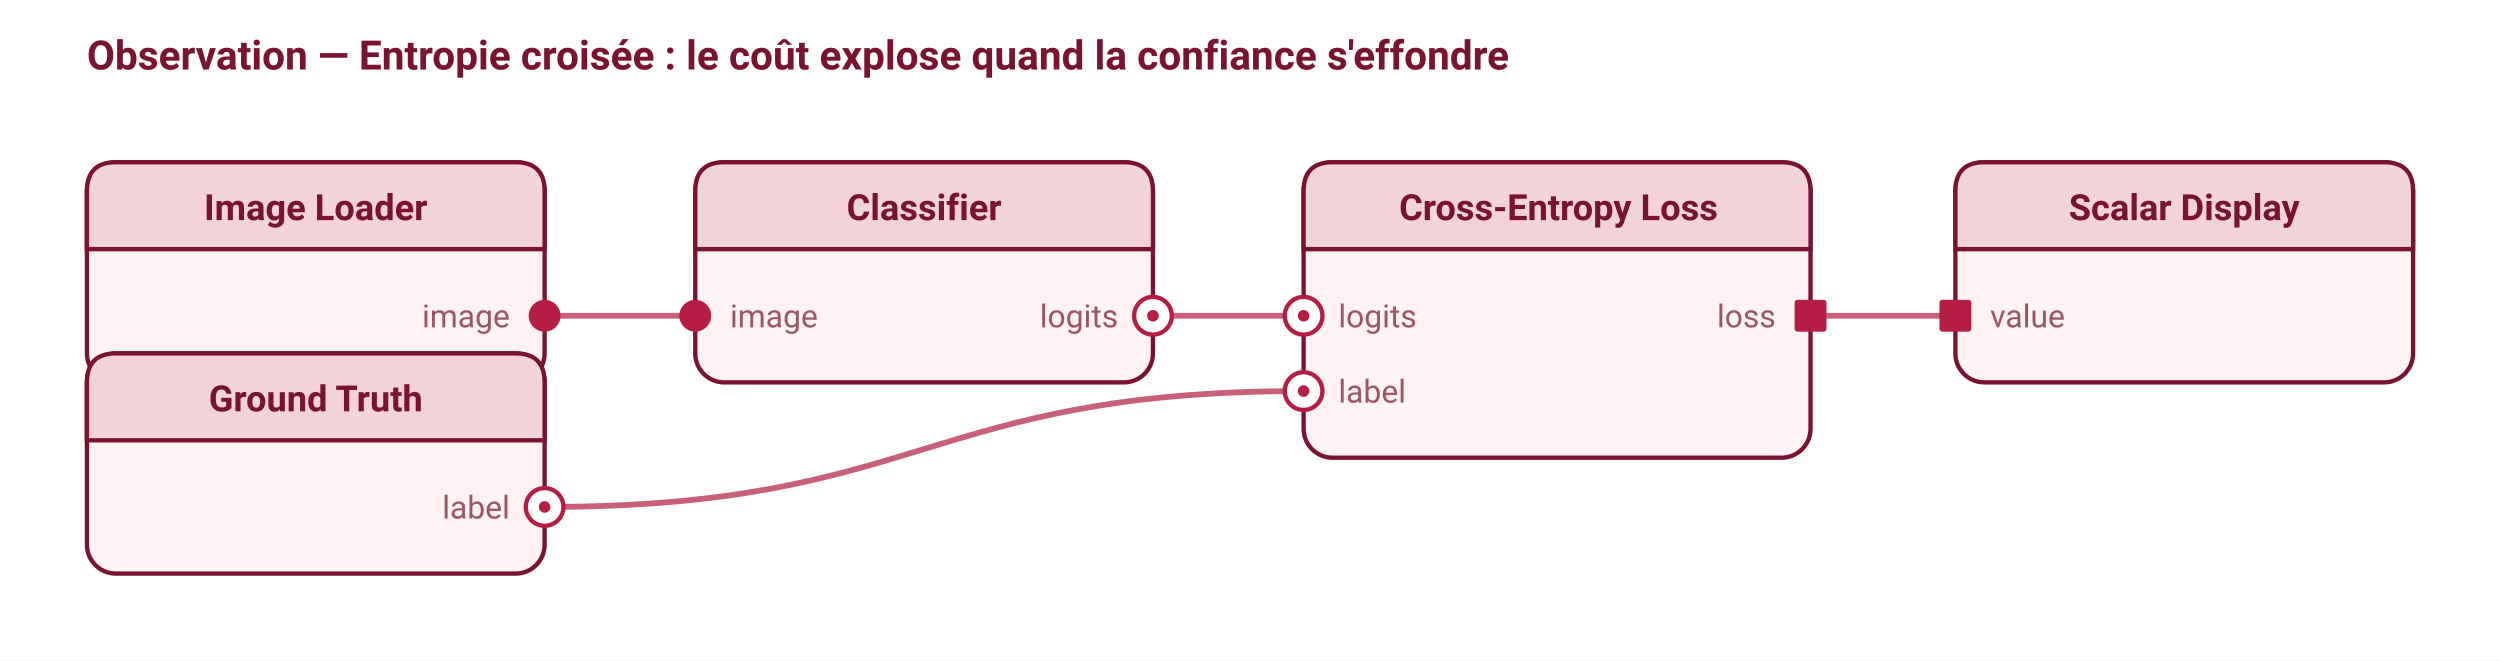
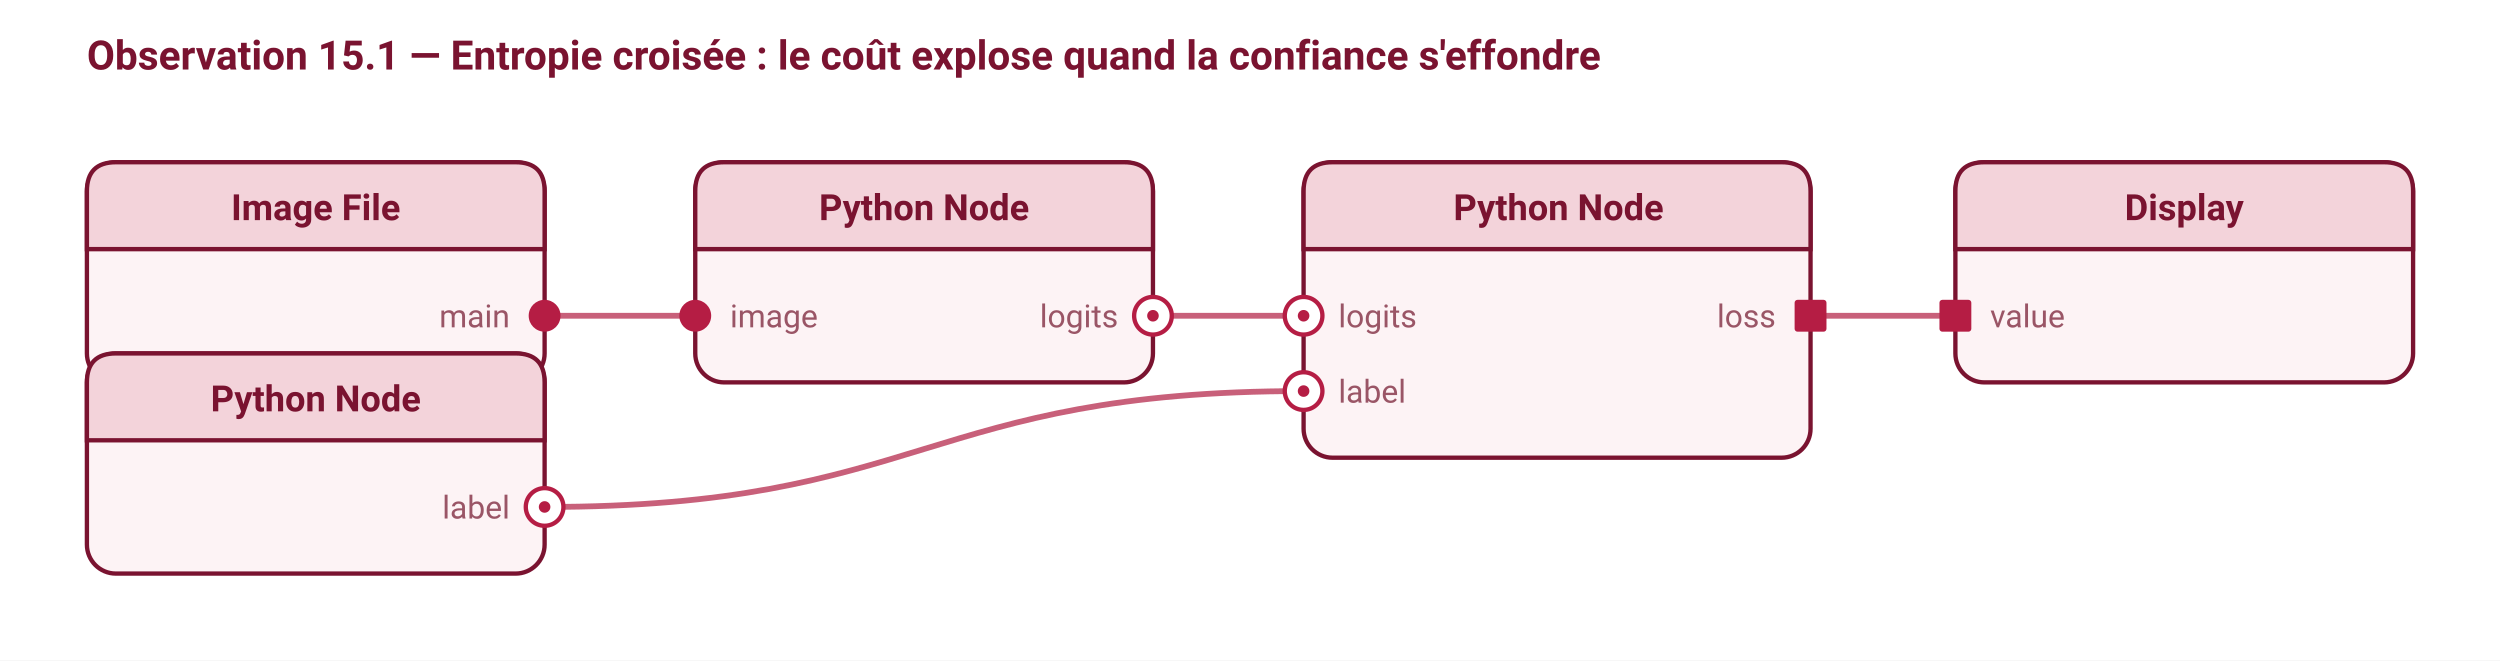
<svg xmlns="http://www.w3.org/2000/svg" viewBox="-30 -56 863 228" width="863" height="228" font-family="ui-sans-serif, -apple-system, 'Segoe UI', Roboto, sans-serif">
  <rect x="-30" y="-56" width="863" height="228" fill="#ffffff" />
-   <text x="0" y="-32" font-size="14" font-weight="600" fill="#7a1330">Observation — Entropie croisée : le coût explose quand la confiance s'effondre</text>
+   <text x="0" y="-32" font-size="14" font-weight="600" fill="#7a1330">Observation 15.1 — Entropie croisée : le coût explose quand la confiance s'effondre</text>
  <path d="M158.0,53.0 C184.0,53.0 184.0,53.0 210.0,53.0" fill="none" stroke="#c8607a" stroke-width="2" stroke-linecap="round" />
  <path d="M368.0,53.0 C394.0,53.0 394.0,53.0 420.0,53.0" fill="none" stroke="#c8607a" stroke-width="2" stroke-linecap="round" />
  <path d="M158.0,119.0 C289.0,119.0 289.0,79.0 420.0,79.0" fill="none" stroke="#c8607a" stroke-width="2" stroke-linecap="round" />
  <path d="M595.0,53.0 C620.0,53.0 620.0,53.0 645.0,53.0" fill="none" stroke="#c8607a" stroke-width="2" stroke-linecap="round" />
  <rect x="0" y="0" width="158" height="76" rx="10" fill="#fdf3f5" stroke="#7a1330" stroke-width="1.5" />
  <path d="M0,30 L0,10 Q0,0 10,0 L148,0 Q158,0 158,10 L158,30 Z" fill="#f3d3da" stroke="#7a1330" stroke-width="1.5" />
-   <text x="79" y="20" font-size="12.5" font-weight="600" text-anchor="middle" fill="#7a1330">Image Loader</text>
+   <text x="79" y="20" font-size="12.5" font-weight="600" text-anchor="middle" fill="#7a1330">Image File</text>
  <circle cx="158.0" cy="53.0" r="5.5" fill="#b51d44" />
-   <text x="146" y="57" font-size="11" text-anchor="end" fill="#9a5566">image</text>
+   <text x="146" y="57" font-size="11" text-anchor="end" fill="#9a5566">main</text>
  <rect x="0" y="66" width="158" height="76" rx="10" fill="#fdf3f5" stroke="#7a1330" stroke-width="1.5" />
  <path d="M0,96 L0,76 Q0,66 10,66 L148,66 Q158,66 158,76 L158,96 Z" fill="#f3d3da" stroke="#7a1330" stroke-width="1.5" />
-   <text x="79" y="86" font-size="12.5" font-weight="600" text-anchor="middle" fill="#7a1330">Ground Truth</text>
+   <text x="79" y="86" font-size="12.5" font-weight="600" text-anchor="middle" fill="#7a1330">Python Node</text>
  <circle cx="158.0" cy="119.0" r="6.5" fill="#ffffff" stroke="#b51d44" stroke-width="1.5" />
  <circle cx="158.0" cy="119.0" r="2" fill="#b51d44" />
  <text x="146" y="123" font-size="11" text-anchor="end" fill="#9a5566">label</text>
  <rect x="210" y="0" width="158" height="76" rx="10" fill="#fdf3f5" stroke="#7a1330" stroke-width="1.5" />
  <path d="M210,30 L210,10 Q210,0 220,0 L358,0 Q368,0 368,10 L368,30 Z" fill="#f3d3da" stroke="#7a1330" stroke-width="1.5" />
-   <text x="289" y="20" font-size="12.5" font-weight="600" text-anchor="middle" fill="#7a1330">Classifier</text>
+   <text x="289" y="20" font-size="12.5" font-weight="600" text-anchor="middle" fill="#7a1330">Python Node</text>
  <circle cx="210.0" cy="53.0" r="5.5" fill="#b51d44" />
  <text x="222" y="57" font-size="11" fill="#9a5566">image</text>
  <circle cx="368.0" cy="53.0" r="6.5" fill="#ffffff" stroke="#b51d44" stroke-width="1.5" />
  <circle cx="368.0" cy="53.0" r="2" fill="#b51d44" />
  <text x="356" y="57" font-size="11" text-anchor="end" fill="#9a5566">logits</text>
  <rect x="420" y="0" width="175" height="102" rx="10" fill="#fdf3f5" stroke="#7a1330" stroke-width="1.5" />
  <path d="M420,30 L420,10 Q420,0 430,0 L585,0 Q595,0 595,10 L595,30 Z" fill="#f3d3da" stroke="#7a1330" stroke-width="1.5" />
-   <text x="508" y="20" font-size="12.5" font-weight="600" text-anchor="middle" fill="#7a1330">Cross-Entropy Loss</text>
+   <text x="508" y="20" font-size="12.5" font-weight="600" text-anchor="middle" fill="#7a1330">Python Node</text>
  <circle cx="420.0" cy="53.0" r="6.5" fill="#ffffff" stroke="#b51d44" stroke-width="1.5" />
  <circle cx="420.0" cy="53.0" r="2" fill="#b51d44" />
  <text x="432" y="57" font-size="11" fill="#9a5566">logits</text>
  <circle cx="420.0" cy="79.0" r="6.5" fill="#ffffff" stroke="#b51d44" stroke-width="1.5" />
  <circle cx="420.0" cy="79.0" r="2" fill="#b51d44" />
  <text x="432" y="83" font-size="11" fill="#9a5566">label</text>
  <rect x="589.5" y="47.5" width="11.0" height="11.0" rx="1" fill="#b51d44" />
  <text x="583" y="57" font-size="11" text-anchor="end" fill="#9a5566">loss</text>
  <rect x="645" y="0" width="158" height="76" rx="10" fill="#fdf3f5" stroke="#7a1330" stroke-width="1.5" />
  <path d="M645,30 L645,10 Q645,0 655,0 L793,0 Q803,0 803,10 L803,30 Z" fill="#f3d3da" stroke="#7a1330" stroke-width="1.5" />
-   <text x="724" y="20" font-size="12.5" font-weight="600" text-anchor="middle" fill="#7a1330">Scalar Display</text>
+   <text x="724" y="20" font-size="12.5" font-weight="600" text-anchor="middle" fill="#7a1330">Display</text>
  <rect x="639.5" y="47.5" width="11.0" height="11.0" rx="1" fill="#b51d44" />
  <text x="657" y="57" font-size="11" fill="#9a5566">value</text>
</svg>
